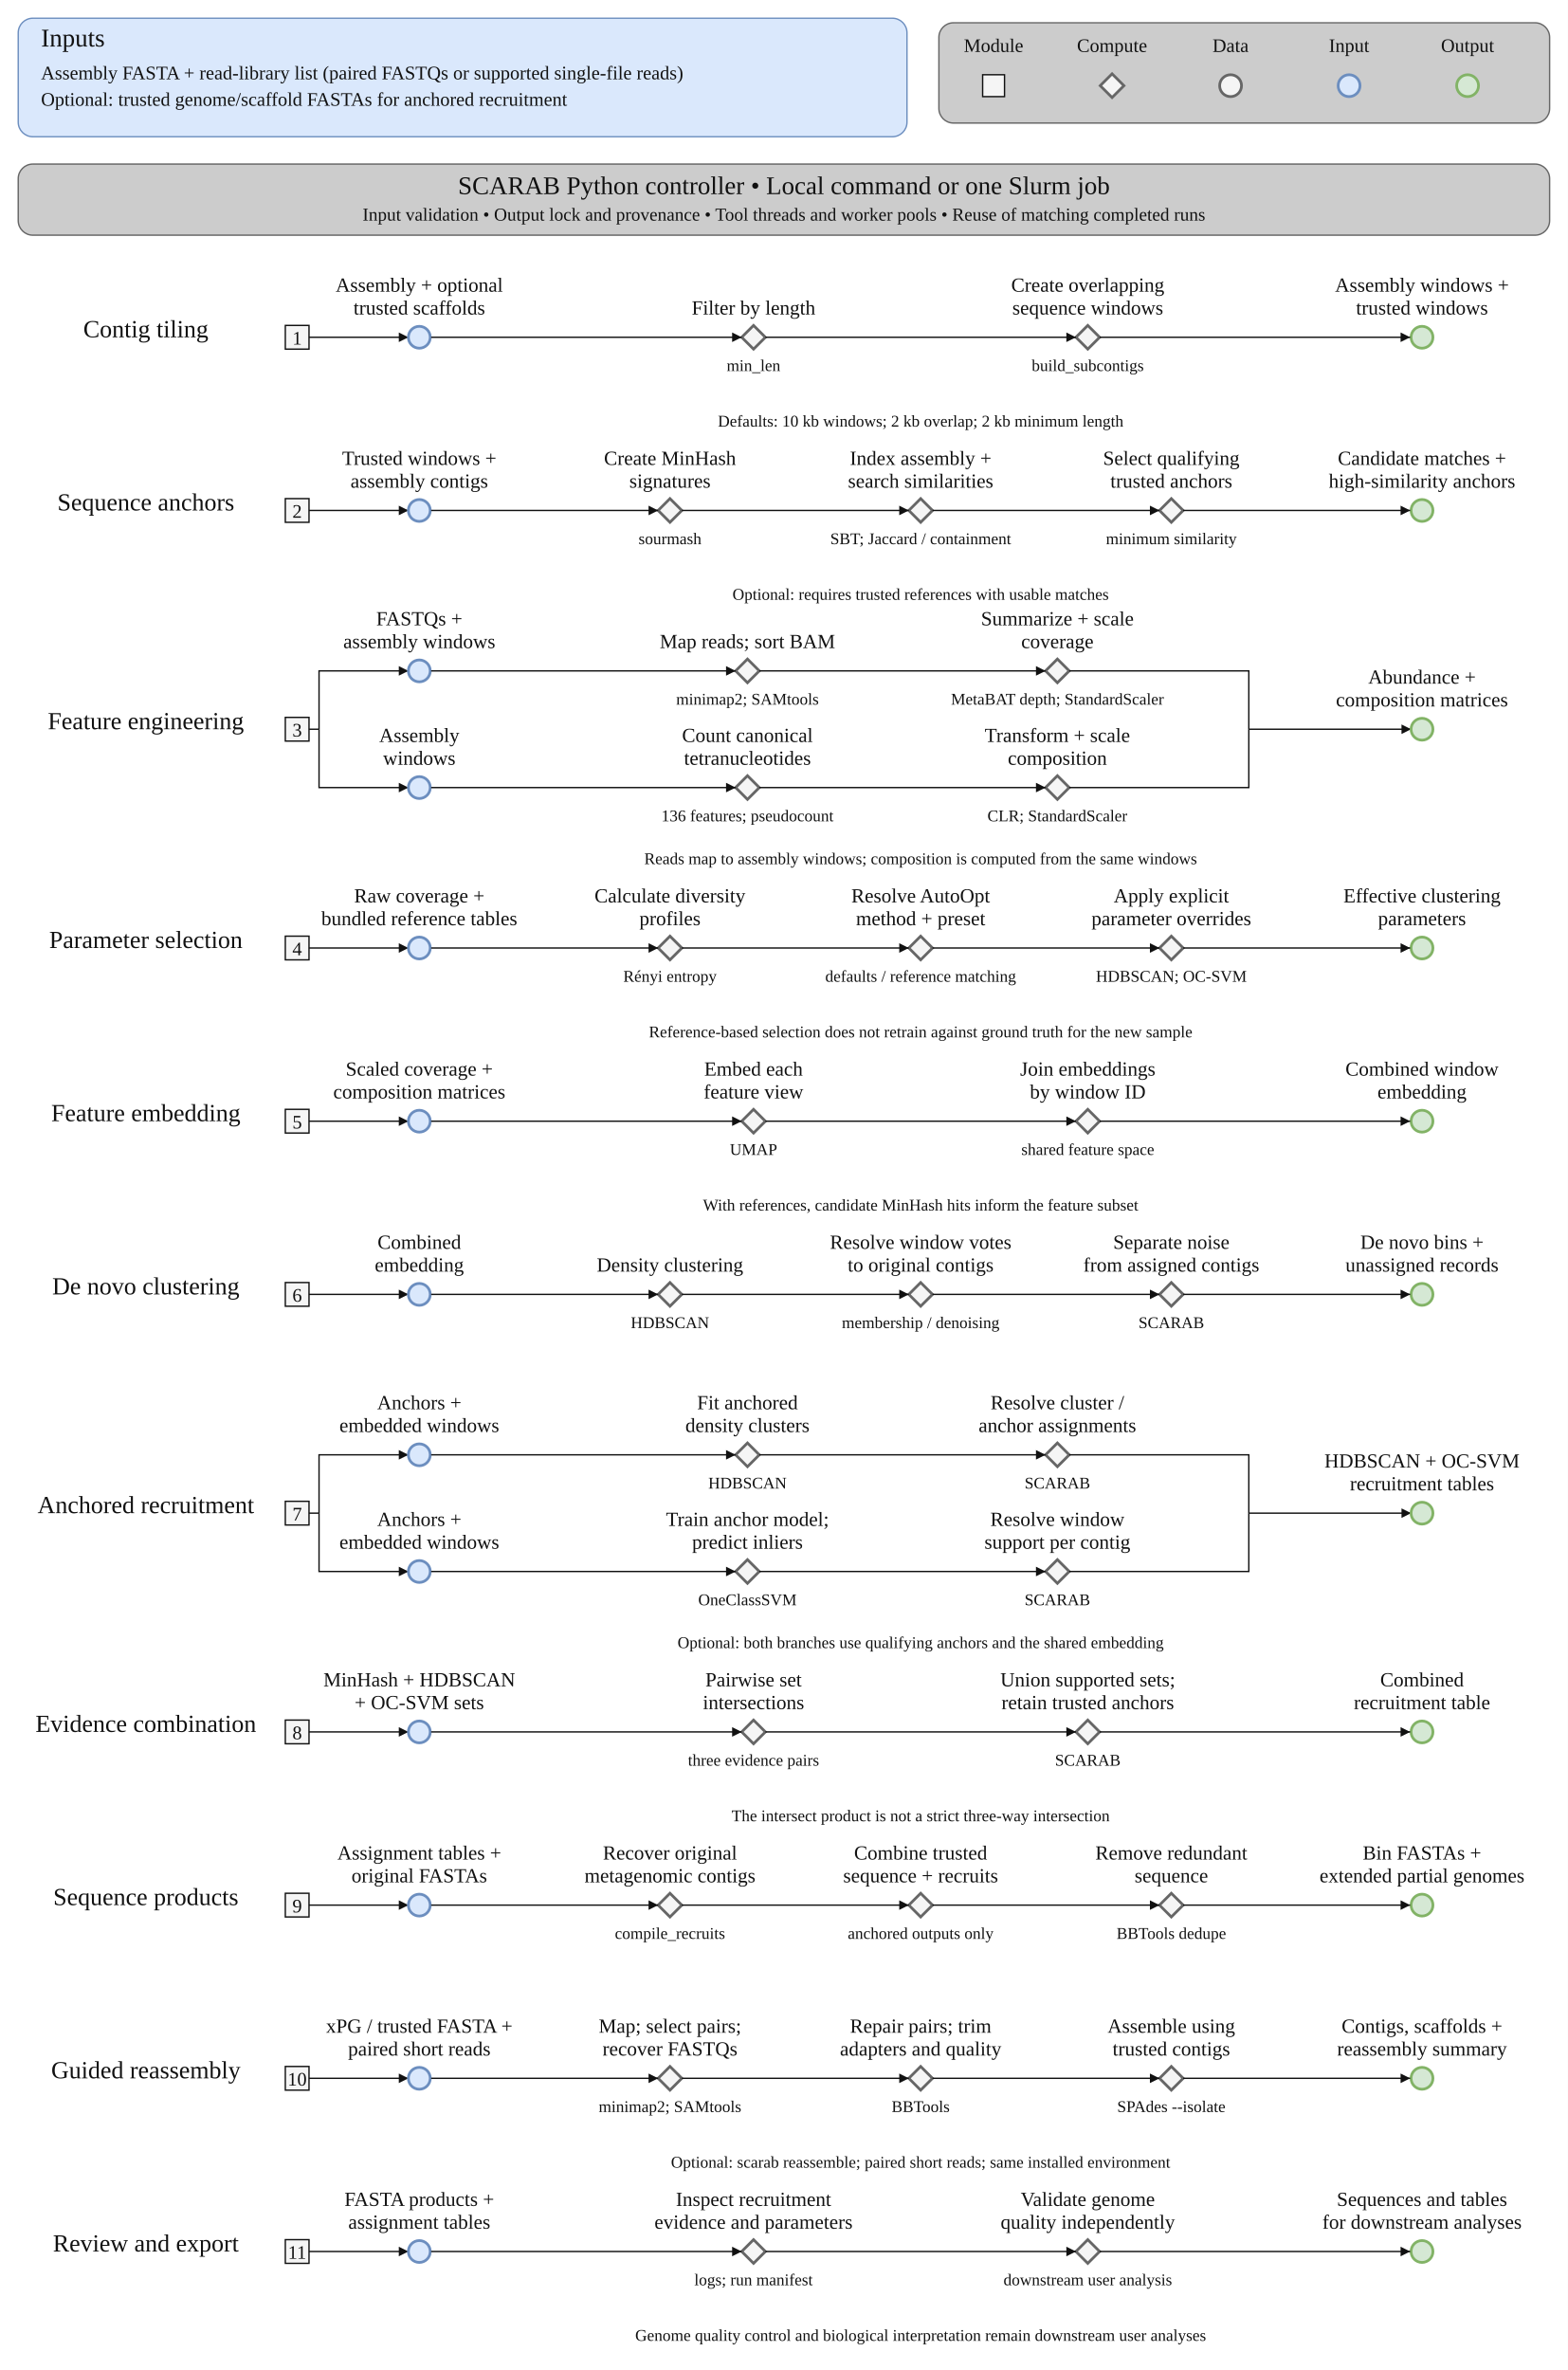
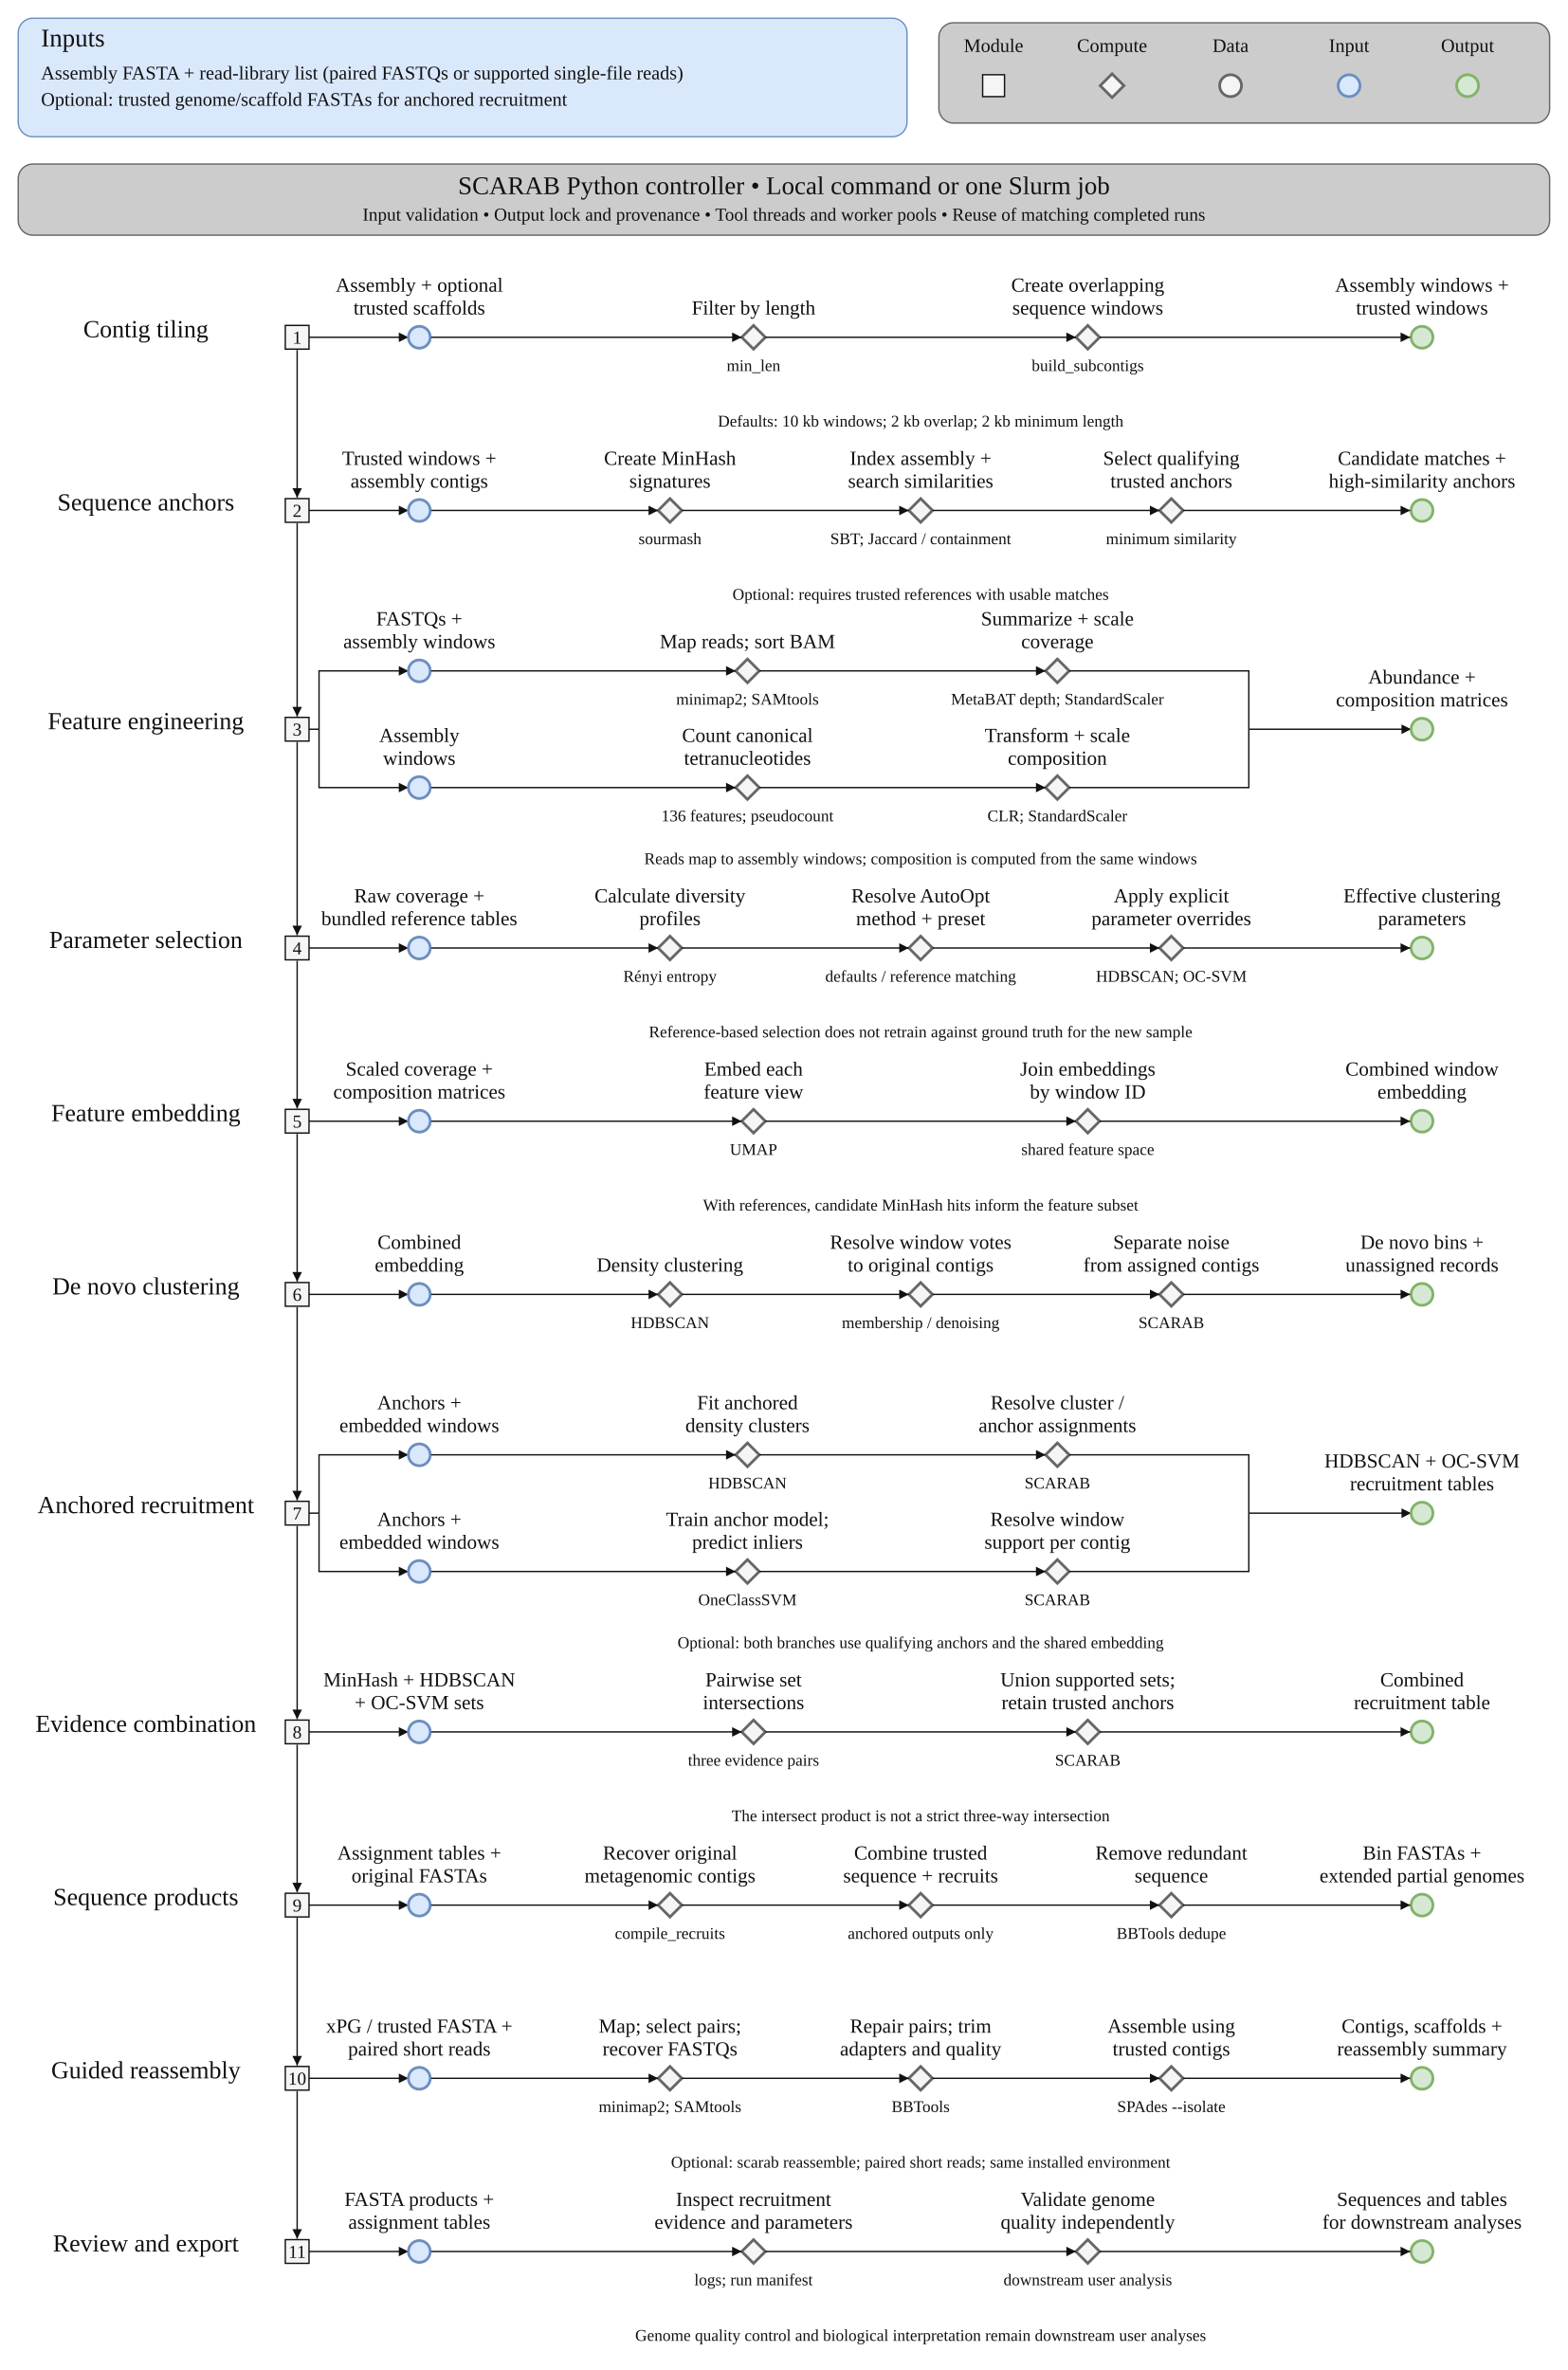
<svg xmlns="http://www.w3.org/2000/svg" width="1720" height="2600" viewBox="0 0 1720 2600" role="img" aria-labelledby="title desc">
  <rect width="100%" height="100%" fill="#ffffff" />
  <defs>
    <marker id="arrow" viewBox="0 0 10 10" refX="10" refY="5" markerWidth="7" markerHeight="7" orient="auto">
      <path d="M0 0 L10 5 L0 10 Z" fill="#111111" />
    </marker>
  </defs>
  <g font-family="Times New Roman, Times, serif" fill="#111111">
    <rect x="20" y="20" width="975" height="130" rx="16" fill="#DAE8FC" stroke="#6C8EBF" stroke-width="1.5" />
    <text x="45" y="51" font-size="28" text-anchor="start">Inputs</text>
    <text x="45" y="87" font-size="21" text-anchor="start">Assembly FASTA + read-library list (paired FASTQs or supported single-file reads)</text>
    <text x="45" y="116" font-size="21" text-anchor="start">Optional: trusted genome/scaffold FASTAs for anchored recruitment</text>
    <rect x="1030" y="25" width="670" height="110" rx="16" fill="#CCCCCC" stroke="#666666" stroke-width="1.5" />
    <text x="1090" y="57" font-size="21" text-anchor="middle">Module</text>
    <rect x="1078" y="82" width="24" height="24" rx="0" fill="#F5F5F5" stroke="#111111" stroke-width="1.5" />
    <text x="1220" y="57" font-size="21" text-anchor="middle">Compute</text>
    <path d="M1207 94 L1220 81 L1233 94 L1220 107 Z" fill="#f5f5f5" stroke="#666666" stroke-width="3" />
    <text x="1350" y="57" font-size="21" text-anchor="middle">Data</text>
    <circle cx="1350" cy="94" r="12" fill="#F5F5F5" stroke="#666666" stroke-width="3" />
    <text x="1480" y="57" font-size="21" text-anchor="middle">Input</text>
    <circle cx="1480" cy="94" r="12" fill="#DAE8FC" stroke="#6C8EBF" stroke-width="3" />
    <text x="1610" y="57" font-size="21" text-anchor="middle">Output</text>
    <circle cx="1610" cy="94" r="12" fill="#D5E8D4" stroke="#82B366" stroke-width="3" />
    <rect x="20" y="180" width="1680" height="78" rx="16" fill="#CCCCCC" stroke="#666666" stroke-width="1.5" />
    <text x="860" y="213" font-size="28" text-anchor="middle">SCARAB Python controller • Local command or one Slurm job</text>
    <text x="860" y="242" font-size="20" text-anchor="middle">Input validation • Output lock and provenance • Tool threads and worker pools • Reuse of matching completed runs</text>
    <text x="160" y="370.0" font-size="27" text-anchor="middle">Contig tiling</text>
    <rect x="313" y="357.0" width="26" height="26" rx="0" fill="#F5F5F5" stroke="#111111" stroke-width="1.5" />
-     <text x="326" y="378.0" font-size="21" text-anchor="middle">1</text>
+     <text x="326" y="377.0" font-size="20" text-anchor="middle">1</text>
    <path d="M339 370.0 L448 370.0" fill="none" stroke="#111111" stroke-width="1.5" marker-end="url(#arrow)" />
    <circle cx="460.0" cy="370.0" r="12" fill="#DAE8FC" stroke="#6C8EBF" stroke-width="3" />
    <text x="460.0" y="320.0" font-size="22" text-anchor="middle">Assembly + optional</text>
    <text x="460.0" y="345.0" font-size="22" text-anchor="middle">trusted scaffolds</text>
    <path d="M813.667 370.0 L826.667 357.0 L839.667 370.0 L826.667 383.0 Z" fill="#f5f5f5" stroke="#666666" stroke-width="3" />
    <text x="826.667" y="345.0" font-size="22" text-anchor="middle">Filter by length</text>
    <text x="826.667" y="407.0" font-size="18" text-anchor="middle">min_len</text>
    <path d="M1180.333 370.0 L1193.333 357.0 L1206.333 370.0 L1193.333 383.0 Z" fill="#f5f5f5" stroke="#666666" stroke-width="3" />
    <text x="1193.333" y="320.0" font-size="22" text-anchor="middle">Create overlapping</text>
    <text x="1193.333" y="345.0" font-size="22" text-anchor="middle">sequence windows</text>
    <text x="1193.333" y="407.0" font-size="18" text-anchor="middle">build_subcontigs</text>
    <circle cx="1560.0" cy="370.0" r="12" fill="#D5E8D4" stroke="#82B366" stroke-width="3" />
    <text x="1560.0" y="320.0" font-size="22" text-anchor="middle">Assembly windows +</text>
    <text x="1560.0" y="345.0" font-size="22" text-anchor="middle">trusted windows</text>
    <path d="M473.0 370.0 L813.667 370.0" fill="none" stroke="#111111" stroke-width="1.5" marker-end="url(#arrow)" />
    <path d="M839.667 370.0 L1180.333 370.0" fill="none" stroke="#111111" stroke-width="1.5" marker-end="url(#arrow)" />
    <path d="M1206.333 370.0 L1547.0 370.0" fill="none" stroke="#111111" stroke-width="1.5" marker-end="url(#arrow)" />
    <text x="1010" y="468" font-size="18" text-anchor="middle">Defaults: 10 kb windows; 2 kb overlap; 2 kb minimum length</text>
+     <path d="M326 384.0 L326 546.0" fill="none" stroke="#111111" stroke-width="1.5" marker-end="url(#arrow)" />
    <text x="160" y="560.0" font-size="27" text-anchor="middle">Sequence anchors</text>
    <rect x="313" y="547.0" width="26" height="26" rx="0" fill="#F5F5F5" stroke="#111111" stroke-width="1.5" />
-     <text x="326" y="568.0" font-size="21" text-anchor="middle">2</text>
+     <text x="326" y="567.0" font-size="20" text-anchor="middle">2</text>
    <path d="M339 560.0 L448 560.0" fill="none" stroke="#111111" stroke-width="1.5" marker-end="url(#arrow)" />
    <circle cx="460.0" cy="560.0" r="12" fill="#DAE8FC" stroke="#6C8EBF" stroke-width="3" />
    <text x="460.0" y="510.0" font-size="22" text-anchor="middle">Trusted windows +</text>
    <text x="460.0" y="535.0" font-size="22" text-anchor="middle">assembly contigs</text>
    <path d="M722.0 560.0 L735.0 547.0 L748.0 560.0 L735.0 573.0 Z" fill="#f5f5f5" stroke="#666666" stroke-width="3" />
    <text x="735.0" y="510.0" font-size="22" text-anchor="middle">Create MinHash</text>
    <text x="735.0" y="535.0" font-size="22" text-anchor="middle">signatures</text>
    <text x="735.0" y="597.0" font-size="18" text-anchor="middle">sourmash</text>
    <path d="M997.0 560.0 L1010.0 547.0 L1023.0 560.0 L1010.0 573.0 Z" fill="#f5f5f5" stroke="#666666" stroke-width="3" />
    <text x="1010.0" y="510.0" font-size="22" text-anchor="middle">Index assembly +</text>
    <text x="1010.0" y="535.0" font-size="22" text-anchor="middle">search similarities</text>
    <text x="1010.0" y="597.0" font-size="18" text-anchor="middle">SBT; Jaccard / containment</text>
    <path d="M1272.0 560.0 L1285.0 547.0 L1298.0 560.0 L1285.0 573.0 Z" fill="#f5f5f5" stroke="#666666" stroke-width="3" />
    <text x="1285.0" y="510.0" font-size="22" text-anchor="middle">Select qualifying</text>
    <text x="1285.0" y="535.0" font-size="22" text-anchor="middle">trusted anchors</text>
    <text x="1285.0" y="597.0" font-size="18" text-anchor="middle">minimum similarity</text>
    <circle cx="1560.0" cy="560.0" r="12" fill="#D5E8D4" stroke="#82B366" stroke-width="3" />
    <text x="1560.0" y="510.0" font-size="22" text-anchor="middle">Candidate matches +</text>
    <text x="1560.0" y="535.0" font-size="22" text-anchor="middle">high-similarity anchors</text>
    <path d="M473.0 560.0 L722.0 560.0" fill="none" stroke="#111111" stroke-width="1.5" marker-end="url(#arrow)" />
    <path d="M748.0 560.0 L997.0 560.0" fill="none" stroke="#111111" stroke-width="1.5" marker-end="url(#arrow)" />
    <path d="M1023.0 560.0 L1272.0 560.0" fill="none" stroke="#111111" stroke-width="1.5" marker-end="url(#arrow)" />
    <path d="M1298.0 560.0 L1547.0 560.0" fill="none" stroke="#111111" stroke-width="1.5" marker-end="url(#arrow)" />
    <text x="1010" y="658" font-size="18" text-anchor="middle">Optional: requires trusted references with usable matches</text>
+     <path d="M326 574.0 L326 786.0" fill="none" stroke="#111111" stroke-width="1.5" marker-end="url(#arrow)" />
    <text x="160" y="800.0" font-size="27" text-anchor="middle">Feature engineering</text>
    <rect x="313" y="787.0" width="26" height="26" rx="0" fill="#F5F5F5" stroke="#111111" stroke-width="1.5" />
-     <text x="326" y="808.0" font-size="21" text-anchor="middle">3</text>
+     <text x="326" y="807.0" font-size="20" text-anchor="middle">3</text>
    <path d="M339 800.0 L350 800.0" fill="none" stroke="#111111" stroke-width="1.5" />
    <path d="M350 800.0 L350 736.0 L448 736.0" fill="none" stroke="#111111" stroke-width="1.5" marker-end="url(#arrow)" />
    <circle cx="460" cy="736.0" r="12" fill="#DAE8FC" stroke="#6C8EBF" stroke-width="3" />
    <text x="460" y="686.0" font-size="22" text-anchor="middle">FASTQs +</text>
    <text x="460" y="711.0" font-size="22" text-anchor="middle">assembly windows</text>
    <path d="M807 736.0 L820 723.0 L833 736.0 L820 749.0 Z" fill="#f5f5f5" stroke="#666666" stroke-width="3" />
    <text x="820" y="711.0" font-size="22" text-anchor="middle">Map reads; sort BAM</text>
    <text x="820" y="773.0" font-size="18" text-anchor="middle">minimap2; SAMtools</text>
    <path d="M1147 736.0 L1160 723.0 L1173 736.0 L1160 749.0 Z" fill="#f5f5f5" stroke="#666666" stroke-width="3" />
    <text x="1160" y="686.0" font-size="22" text-anchor="middle">Summarize + scale</text>
    <text x="1160" y="711.0" font-size="22" text-anchor="middle">coverage</text>
    <text x="1160" y="773.0" font-size="18" text-anchor="middle">MetaBAT depth; StandardScaler</text>
    <path d="M473 736.0 L807 736.0" fill="none" stroke="#111111" stroke-width="1.5" marker-end="url(#arrow)" />
    <path d="M833 736.0 L1147 736.0" fill="none" stroke="#111111" stroke-width="1.5" marker-end="url(#arrow)" />
    <path d="M1173 736.0 L1370 736.0 L1370 800.0" fill="none" stroke="#111111" stroke-width="1.5" />
    <path d="M350 800.0 L350 864.0 L448 864.0" fill="none" stroke="#111111" stroke-width="1.5" marker-end="url(#arrow)" />
    <circle cx="460" cy="864.0" r="12" fill="#DAE8FC" stroke="#6C8EBF" stroke-width="3" />
    <text x="460" y="814.0" font-size="22" text-anchor="middle">Assembly</text>
    <text x="460" y="839.0" font-size="22" text-anchor="middle">windows</text>
    <path d="M807 864.0 L820 851.0 L833 864.0 L820 877.0 Z" fill="#f5f5f5" stroke="#666666" stroke-width="3" />
    <text x="820" y="814.0" font-size="22" text-anchor="middle">Count canonical</text>
    <text x="820" y="839.0" font-size="22" text-anchor="middle">tetranucleotides</text>
    <text x="820" y="901.0" font-size="18" text-anchor="middle">136 features; pseudocount</text>
    <path d="M1147 864.0 L1160 851.0 L1173 864.0 L1160 877.0 Z" fill="#f5f5f5" stroke="#666666" stroke-width="3" />
    <text x="1160" y="814.0" font-size="22" text-anchor="middle">Transform + scale</text>
    <text x="1160" y="839.0" font-size="22" text-anchor="middle">composition</text>
    <text x="1160" y="901.0" font-size="18" text-anchor="middle">CLR; StandardScaler</text>
    <path d="M473 864.0 L807 864.0" fill="none" stroke="#111111" stroke-width="1.5" marker-end="url(#arrow)" />
    <path d="M833 864.0 L1147 864.0" fill="none" stroke="#111111" stroke-width="1.5" marker-end="url(#arrow)" />
    <path d="M1173 864.0 L1370 864.0 L1370 800.0" fill="none" stroke="#111111" stroke-width="1.5" />
    <path d="M1370 800.0 L1548 800.0" fill="none" stroke="#111111" stroke-width="1.5" marker-end="url(#arrow)" />
    <circle cx="1560" cy="800.0" r="12" fill="#D5E8D4" stroke="#82B366" stroke-width="3" />
    <text x="1560" y="750.0" font-size="22" text-anchor="middle">Abundance +</text>
    <text x="1560" y="775.0" font-size="22" text-anchor="middle">composition matrices</text>
    <text x="1010" y="948" font-size="18" text-anchor="middle">Reads map to assembly windows; composition is computed from the same windows</text>
+     <path d="M326 814.0 L326 1026.0" fill="none" stroke="#111111" stroke-width="1.5" marker-end="url(#arrow)" />
    <text x="160" y="1040.0" font-size="27" text-anchor="middle">Parameter selection</text>
    <rect x="313" y="1027.0" width="26" height="26" rx="0" fill="#F5F5F5" stroke="#111111" stroke-width="1.5" />
-     <text x="326" y="1048.0" font-size="21" text-anchor="middle">4</text>
+     <text x="326" y="1047.0" font-size="20" text-anchor="middle">4</text>
    <path d="M339 1040.0 L448 1040.0" fill="none" stroke="#111111" stroke-width="1.5" marker-end="url(#arrow)" />
    <circle cx="460.0" cy="1040.0" r="12" fill="#DAE8FC" stroke="#6C8EBF" stroke-width="3" />
    <text x="460.0" y="990.0" font-size="22" text-anchor="middle">Raw coverage +</text>
    <text x="460.0" y="1015.0" font-size="22" text-anchor="middle">bundled reference tables</text>
    <path d="M722.0 1040.0 L735.0 1027.0 L748.0 1040.0 L735.0 1053.0 Z" fill="#f5f5f5" stroke="#666666" stroke-width="3" />
    <text x="735.0" y="990.0" font-size="22" text-anchor="middle">Calculate diversity</text>
    <text x="735.0" y="1015.0" font-size="22" text-anchor="middle">profiles</text>
    <text x="735.0" y="1077.0" font-size="18" text-anchor="middle">Rényi entropy</text>
    <path d="M997.0 1040.0 L1010.0 1027.0 L1023.0 1040.0 L1010.0 1053.0 Z" fill="#f5f5f5" stroke="#666666" stroke-width="3" />
    <text x="1010.0" y="990.0" font-size="22" text-anchor="middle">Resolve AutoOpt</text>
    <text x="1010.0" y="1015.0" font-size="22" text-anchor="middle">method + preset</text>
    <text x="1010.0" y="1077.0" font-size="18" text-anchor="middle">defaults / reference matching</text>
    <path d="M1272.0 1040.0 L1285.0 1027.0 L1298.0 1040.0 L1285.0 1053.0 Z" fill="#f5f5f5" stroke="#666666" stroke-width="3" />
    <text x="1285.0" y="990.0" font-size="22" text-anchor="middle">Apply explicit</text>
    <text x="1285.0" y="1015.0" font-size="22" text-anchor="middle">parameter overrides</text>
    <text x="1285.0" y="1077.0" font-size="18" text-anchor="middle">HDBSCAN; OC-SVM</text>
    <circle cx="1560.0" cy="1040.0" r="12" fill="#D5E8D4" stroke="#82B366" stroke-width="3" />
    <text x="1560.0" y="990.0" font-size="22" text-anchor="middle">Effective clustering</text>
    <text x="1560.0" y="1015.0" font-size="22" text-anchor="middle">parameters</text>
    <path d="M473.0 1040.0 L722.0 1040.0" fill="none" stroke="#111111" stroke-width="1.5" marker-end="url(#arrow)" />
    <path d="M748.0 1040.0 L997.0 1040.0" fill="none" stroke="#111111" stroke-width="1.5" marker-end="url(#arrow)" />
    <path d="M1023.0 1040.0 L1272.0 1040.0" fill="none" stroke="#111111" stroke-width="1.5" marker-end="url(#arrow)" />
    <path d="M1298.0 1040.0 L1547.0 1040.0" fill="none" stroke="#111111" stroke-width="1.5" marker-end="url(#arrow)" />
    <text x="1010" y="1138" font-size="18" text-anchor="middle">Reference-based selection does not retrain against ground truth for the new sample</text>
+     <path d="M326 1054.0 L326 1216.0" fill="none" stroke="#111111" stroke-width="1.5" marker-end="url(#arrow)" />
    <text x="160" y="1230.0" font-size="27" text-anchor="middle">Feature embedding</text>
    <rect x="313" y="1217.0" width="26" height="26" rx="0" fill="#F5F5F5" stroke="#111111" stroke-width="1.5" />
-     <text x="326" y="1238.0" font-size="21" text-anchor="middle">5</text>
+     <text x="326" y="1237.0" font-size="20" text-anchor="middle">5</text>
    <path d="M339 1230.0 L448 1230.0" fill="none" stroke="#111111" stroke-width="1.5" marker-end="url(#arrow)" />
    <circle cx="460.0" cy="1230.0" r="12" fill="#DAE8FC" stroke="#6C8EBF" stroke-width="3" />
    <text x="460.0" y="1180.0" font-size="22" text-anchor="middle">Scaled coverage +</text>
    <text x="460.0" y="1205.0" font-size="22" text-anchor="middle">composition matrices</text>
    <path d="M813.667 1230.0 L826.667 1217.0 L839.667 1230.0 L826.667 1243.0 Z" fill="#f5f5f5" stroke="#666666" stroke-width="3" />
    <text x="826.667" y="1180.0" font-size="22" text-anchor="middle">Embed each</text>
    <text x="826.667" y="1205.0" font-size="22" text-anchor="middle">feature view</text>
    <text x="826.667" y="1267.0" font-size="18" text-anchor="middle">UMAP</text>
    <path d="M1180.333 1230.0 L1193.333 1217.0 L1206.333 1230.0 L1193.333 1243.0 Z" fill="#f5f5f5" stroke="#666666" stroke-width="3" />
    <text x="1193.333" y="1180.0" font-size="22" text-anchor="middle">Join embeddings</text>
    <text x="1193.333" y="1205.0" font-size="22" text-anchor="middle">by window ID</text>
    <text x="1193.333" y="1267.0" font-size="18" text-anchor="middle">shared feature space</text>
    <circle cx="1560.0" cy="1230.0" r="12" fill="#D5E8D4" stroke="#82B366" stroke-width="3" />
    <text x="1560.0" y="1180.0" font-size="22" text-anchor="middle">Combined window</text>
    <text x="1560.0" y="1205.0" font-size="22" text-anchor="middle">embedding</text>
    <path d="M473.0 1230.0 L813.667 1230.0" fill="none" stroke="#111111" stroke-width="1.5" marker-end="url(#arrow)" />
    <path d="M839.667 1230.0 L1180.333 1230.0" fill="none" stroke="#111111" stroke-width="1.5" marker-end="url(#arrow)" />
    <path d="M1206.333 1230.0 L1547.0 1230.0" fill="none" stroke="#111111" stroke-width="1.5" marker-end="url(#arrow)" />
    <text x="1010" y="1328" font-size="18" text-anchor="middle">With references, candidate MinHash hits inform the feature subset</text>
+     <path d="M326 1244.0 L326 1406.0" fill="none" stroke="#111111" stroke-width="1.5" marker-end="url(#arrow)" />
    <text x="160" y="1420.0" font-size="27" text-anchor="middle">De novo clustering</text>
    <rect x="313" y="1407.0" width="26" height="26" rx="0" fill="#F5F5F5" stroke="#111111" stroke-width="1.5" />
-     <text x="326" y="1428.0" font-size="21" text-anchor="middle">6</text>
+     <text x="326" y="1427.0" font-size="20" text-anchor="middle">6</text>
    <path d="M339 1420.0 L448 1420.0" fill="none" stroke="#111111" stroke-width="1.5" marker-end="url(#arrow)" />
    <circle cx="460.0" cy="1420.0" r="12" fill="#DAE8FC" stroke="#6C8EBF" stroke-width="3" />
    <text x="460.0" y="1370.0" font-size="22" text-anchor="middle">Combined</text>
    <text x="460.0" y="1395.0" font-size="22" text-anchor="middle">embedding</text>
    <path d="M722.0 1420.0 L735.0 1407.0 L748.0 1420.0 L735.0 1433.0 Z" fill="#f5f5f5" stroke="#666666" stroke-width="3" />
    <text x="735.0" y="1395.0" font-size="22" text-anchor="middle">Density clustering</text>
    <text x="735.0" y="1457.0" font-size="18" text-anchor="middle">HDBSCAN</text>
    <path d="M997.0 1420.0 L1010.0 1407.0 L1023.0 1420.0 L1010.0 1433.0 Z" fill="#f5f5f5" stroke="#666666" stroke-width="3" />
    <text x="1010.0" y="1370.0" font-size="22" text-anchor="middle">Resolve window votes</text>
    <text x="1010.0" y="1395.0" font-size="22" text-anchor="middle">to original contigs</text>
    <text x="1010.0" y="1457.0" font-size="18" text-anchor="middle">membership / denoising</text>
    <path d="M1272.0 1420.0 L1285.0 1407.0 L1298.0 1420.0 L1285.0 1433.0 Z" fill="#f5f5f5" stroke="#666666" stroke-width="3" />
    <text x="1285.0" y="1370.0" font-size="22" text-anchor="middle">Separate noise</text>
    <text x="1285.0" y="1395.0" font-size="22" text-anchor="middle">from assigned contigs</text>
    <text x="1285.0" y="1457.0" font-size="18" text-anchor="middle">SCARAB</text>
    <circle cx="1560.0" cy="1420.0" r="12" fill="#D5E8D4" stroke="#82B366" stroke-width="3" />
    <text x="1560.0" y="1370.0" font-size="22" text-anchor="middle">De novo bins +</text>
    <text x="1560.0" y="1395.0" font-size="22" text-anchor="middle">unassigned records</text>
    <path d="M473.0 1420.0 L722.0 1420.0" fill="none" stroke="#111111" stroke-width="1.5" marker-end="url(#arrow)" />
    <path d="M748.0 1420.0 L997.0 1420.0" fill="none" stroke="#111111" stroke-width="1.5" marker-end="url(#arrow)" />
    <path d="M1023.0 1420.0 L1272.0 1420.0" fill="none" stroke="#111111" stroke-width="1.5" marker-end="url(#arrow)" />
    <path d="M1298.0 1420.0 L1547.0 1420.0" fill="none" stroke="#111111" stroke-width="1.5" marker-end="url(#arrow)" />
+     <path d="M326 1434.0 L326 1646.0" fill="none" stroke="#111111" stroke-width="1.5" marker-end="url(#arrow)" />
    <text x="160" y="1660.0" font-size="27" text-anchor="middle">Anchored recruitment</text>
    <rect x="313" y="1647.0" width="26" height="26" rx="0" fill="#F5F5F5" stroke="#111111" stroke-width="1.5" />
-     <text x="326" y="1668.0" font-size="21" text-anchor="middle">7</text>
+     <text x="326" y="1667.0" font-size="20" text-anchor="middle">7</text>
    <path d="M339 1660.0 L350 1660.0" fill="none" stroke="#111111" stroke-width="1.5" />
    <path d="M350 1660.0 L350 1596.0 L448 1596.0" fill="none" stroke="#111111" stroke-width="1.5" marker-end="url(#arrow)" />
    <circle cx="460" cy="1596.0" r="12" fill="#DAE8FC" stroke="#6C8EBF" stroke-width="3" />
    <text x="460" y="1546.0" font-size="22" text-anchor="middle">Anchors +</text>
    <text x="460" y="1571.0" font-size="22" text-anchor="middle">embedded windows</text>
    <path d="M807 1596.0 L820 1583.0 L833 1596.0 L820 1609.0 Z" fill="#f5f5f5" stroke="#666666" stroke-width="3" />
    <text x="820" y="1546.0" font-size="22" text-anchor="middle">Fit anchored</text>
    <text x="820" y="1571.0" font-size="22" text-anchor="middle">density clusters</text>
    <text x="820" y="1633.0" font-size="18" text-anchor="middle">HDBSCAN</text>
    <path d="M1147 1596.0 L1160 1583.0 L1173 1596.0 L1160 1609.0 Z" fill="#f5f5f5" stroke="#666666" stroke-width="3" />
    <text x="1160" y="1546.0" font-size="22" text-anchor="middle">Resolve cluster /</text>
    <text x="1160" y="1571.0" font-size="22" text-anchor="middle">anchor assignments</text>
    <text x="1160" y="1633.0" font-size="18" text-anchor="middle">SCARAB</text>
    <path d="M473 1596.0 L807 1596.0" fill="none" stroke="#111111" stroke-width="1.5" marker-end="url(#arrow)" />
    <path d="M833 1596.0 L1147 1596.0" fill="none" stroke="#111111" stroke-width="1.5" marker-end="url(#arrow)" />
    <path d="M1173 1596.0 L1370 1596.0 L1370 1660.0" fill="none" stroke="#111111" stroke-width="1.5" />
    <path d="M350 1660.0 L350 1724.0 L448 1724.0" fill="none" stroke="#111111" stroke-width="1.5" marker-end="url(#arrow)" />
    <circle cx="460" cy="1724.0" r="12" fill="#DAE8FC" stroke="#6C8EBF" stroke-width="3" />
    <text x="460" y="1674.0" font-size="22" text-anchor="middle">Anchors +</text>
    <text x="460" y="1699.0" font-size="22" text-anchor="middle">embedded windows</text>
    <path d="M807 1724.0 L820 1711.0 L833 1724.0 L820 1737.0 Z" fill="#f5f5f5" stroke="#666666" stroke-width="3" />
    <text x="820" y="1674.0" font-size="22" text-anchor="middle">Train anchor model;</text>
    <text x="820" y="1699.0" font-size="22" text-anchor="middle">predict inliers</text>
    <text x="820" y="1761.0" font-size="18" text-anchor="middle">OneClassSVM</text>
    <path d="M1147 1724.0 L1160 1711.0 L1173 1724.0 L1160 1737.0 Z" fill="#f5f5f5" stroke="#666666" stroke-width="3" />
    <text x="1160" y="1674.0" font-size="22" text-anchor="middle">Resolve window</text>
    <text x="1160" y="1699.0" font-size="22" text-anchor="middle">support per contig</text>
    <text x="1160" y="1761.0" font-size="18" text-anchor="middle">SCARAB</text>
    <path d="M473 1724.0 L807 1724.0" fill="none" stroke="#111111" stroke-width="1.5" marker-end="url(#arrow)" />
    <path d="M833 1724.0 L1147 1724.0" fill="none" stroke="#111111" stroke-width="1.5" marker-end="url(#arrow)" />
    <path d="M1173 1724.0 L1370 1724.0 L1370 1660.0" fill="none" stroke="#111111" stroke-width="1.5" />
    <path d="M1370 1660.0 L1548 1660.0" fill="none" stroke="#111111" stroke-width="1.5" marker-end="url(#arrow)" />
    <circle cx="1560" cy="1660.0" r="12" fill="#D5E8D4" stroke="#82B366" stroke-width="3" />
    <text x="1560" y="1610.0" font-size="22" text-anchor="middle">HDBSCAN + OC-SVM</text>
    <text x="1560" y="1635.0" font-size="22" text-anchor="middle">recruitment tables</text>
    <text x="1010" y="1808" font-size="18" text-anchor="middle">Optional: both branches use qualifying anchors and the shared embedding</text>
+     <path d="M326 1674.0 L326 1886.0" fill="none" stroke="#111111" stroke-width="1.5" marker-end="url(#arrow)" />
    <text x="160" y="1900.0" font-size="27" text-anchor="middle">Evidence combination</text>
    <rect x="313" y="1887.0" width="26" height="26" rx="0" fill="#F5F5F5" stroke="#111111" stroke-width="1.5" />
-     <text x="326" y="1908.0" font-size="21" text-anchor="middle">8</text>
+     <text x="326" y="1907.0" font-size="20" text-anchor="middle">8</text>
    <path d="M339 1900.0 L448 1900.0" fill="none" stroke="#111111" stroke-width="1.5" marker-end="url(#arrow)" />
    <circle cx="460.0" cy="1900.0" r="12" fill="#DAE8FC" stroke="#6C8EBF" stroke-width="3" />
    <text x="460.0" y="1850.0" font-size="22" text-anchor="middle">MinHash + HDBSCAN</text>
    <text x="460.0" y="1875.0" font-size="22" text-anchor="middle">+ OC-SVM sets</text>
    <path d="M813.667 1900.0 L826.667 1887.0 L839.667 1900.0 L826.667 1913.0 Z" fill="#f5f5f5" stroke="#666666" stroke-width="3" />
    <text x="826.667" y="1850.0" font-size="22" text-anchor="middle">Pairwise set</text>
    <text x="826.667" y="1875.0" font-size="22" text-anchor="middle">intersections</text>
    <text x="826.667" y="1937.0" font-size="18" text-anchor="middle">three evidence pairs</text>
    <path d="M1180.333 1900.0 L1193.333 1887.0 L1206.333 1900.0 L1193.333 1913.0 Z" fill="#f5f5f5" stroke="#666666" stroke-width="3" />
    <text x="1193.333" y="1850.0" font-size="22" text-anchor="middle">Union supported sets;</text>
    <text x="1193.333" y="1875.0" font-size="22" text-anchor="middle">retain trusted anchors</text>
    <text x="1193.333" y="1937.0" font-size="18" text-anchor="middle">SCARAB</text>
    <circle cx="1560.0" cy="1900.0" r="12" fill="#D5E8D4" stroke="#82B366" stroke-width="3" />
    <text x="1560.0" y="1850.0" font-size="22" text-anchor="middle">Combined</text>
    <text x="1560.0" y="1875.0" font-size="22" text-anchor="middle">recruitment table</text>
    <path d="M473.0 1900.0 L813.667 1900.0" fill="none" stroke="#111111" stroke-width="1.5" marker-end="url(#arrow)" />
    <path d="M839.667 1900.0 L1180.333 1900.0" fill="none" stroke="#111111" stroke-width="1.5" marker-end="url(#arrow)" />
    <path d="M1206.333 1900.0 L1547.0 1900.0" fill="none" stroke="#111111" stroke-width="1.5" marker-end="url(#arrow)" />
    <text x="1010" y="1998" font-size="18" text-anchor="middle">The intersect product is not a strict three-way intersection</text>
+     <path d="M326 1914.0 L326 2076.0" fill="none" stroke="#111111" stroke-width="1.5" marker-end="url(#arrow)" />
    <text x="160" y="2090.0" font-size="27" text-anchor="middle">Sequence products</text>
    <rect x="313" y="2077.0" width="26" height="26" rx="0" fill="#F5F5F5" stroke="#111111" stroke-width="1.5" />
-     <text x="326" y="2098.0" font-size="21" text-anchor="middle">9</text>
+     <text x="326" y="2097.0" font-size="20" text-anchor="middle">9</text>
    <path d="M339 2090.0 L448 2090.0" fill="none" stroke="#111111" stroke-width="1.5" marker-end="url(#arrow)" />
    <circle cx="460.0" cy="2090.0" r="12" fill="#DAE8FC" stroke="#6C8EBF" stroke-width="3" />
    <text x="460.0" y="2040.0" font-size="22" text-anchor="middle">Assignment tables +</text>
    <text x="460.0" y="2065.0" font-size="22" text-anchor="middle">original FASTAs</text>
    <path d="M722.0 2090.0 L735.0 2077.0 L748.0 2090.0 L735.0 2103.0 Z" fill="#f5f5f5" stroke="#666666" stroke-width="3" />
    <text x="735.0" y="2040.0" font-size="22" text-anchor="middle">Recover original</text>
    <text x="735.0" y="2065.0" font-size="22" text-anchor="middle">metagenomic contigs</text>
    <text x="735.0" y="2127.0" font-size="18" text-anchor="middle">compile_recruits</text>
    <path d="M997.0 2090.0 L1010.0 2077.0 L1023.0 2090.0 L1010.0 2103.0 Z" fill="#f5f5f5" stroke="#666666" stroke-width="3" />
    <text x="1010.0" y="2040.0" font-size="22" text-anchor="middle">Combine trusted</text>
    <text x="1010.0" y="2065.0" font-size="22" text-anchor="middle">sequence + recruits</text>
    <text x="1010.0" y="2127.0" font-size="18" text-anchor="middle">anchored outputs only</text>
    <path d="M1272.0 2090.0 L1285.0 2077.0 L1298.0 2090.0 L1285.0 2103.0 Z" fill="#f5f5f5" stroke="#666666" stroke-width="3" />
    <text x="1285.0" y="2040.0" font-size="22" text-anchor="middle">Remove redundant</text>
    <text x="1285.0" y="2065.0" font-size="22" text-anchor="middle">sequence</text>
    <text x="1285.0" y="2127.0" font-size="18" text-anchor="middle">BBTools dedupe</text>
    <circle cx="1560.0" cy="2090.0" r="12" fill="#D5E8D4" stroke="#82B366" stroke-width="3" />
    <text x="1560.0" y="2040.0" font-size="22" text-anchor="middle">Bin FASTAs +</text>
    <text x="1560.0" y="2065.0" font-size="22" text-anchor="middle">extended partial genomes</text>
    <path d="M473.0 2090.0 L722.0 2090.0" fill="none" stroke="#111111" stroke-width="1.5" marker-end="url(#arrow)" />
    <path d="M748.0 2090.0 L997.0 2090.0" fill="none" stroke="#111111" stroke-width="1.5" marker-end="url(#arrow)" />
    <path d="M1023.0 2090.0 L1272.0 2090.0" fill="none" stroke="#111111" stroke-width="1.5" marker-end="url(#arrow)" />
    <path d="M1298.0 2090.0 L1547.0 2090.0" fill="none" stroke="#111111" stroke-width="1.5" marker-end="url(#arrow)" />
+     <path d="M326 2104.0 L326 2266.0" fill="none" stroke="#111111" stroke-width="1.5" marker-end="url(#arrow)" />
    <text x="160" y="2280.0" font-size="27" text-anchor="middle">Guided reassembly</text>
    <rect x="313" y="2267.0" width="26" height="26" rx="0" fill="#F5F5F5" stroke="#111111" stroke-width="1.5" />
-     <text x="326" y="2288.0" font-size="21" text-anchor="middle">10</text>
+     <text x="326" y="2287.0" font-size="20" text-anchor="middle">10</text>
    <path d="M339 2280.0 L448 2280.0" fill="none" stroke="#111111" stroke-width="1.5" marker-end="url(#arrow)" />
    <circle cx="460.0" cy="2280.0" r="12" fill="#DAE8FC" stroke="#6C8EBF" stroke-width="3" />
    <text x="460.0" y="2230.0" font-size="22" text-anchor="middle">xPG / trusted FASTA +</text>
    <text x="460.0" y="2255.0" font-size="22" text-anchor="middle">paired short reads</text>
    <path d="M722.0 2280.0 L735.0 2267.0 L748.0 2280.0 L735.0 2293.0 Z" fill="#f5f5f5" stroke="#666666" stroke-width="3" />
    <text x="735.0" y="2230.0" font-size="22" text-anchor="middle">Map; select pairs;</text>
    <text x="735.0" y="2255.0" font-size="22" text-anchor="middle">recover FASTQs</text>
    <text x="735.0" y="2317.0" font-size="18" text-anchor="middle">minimap2; SAMtools</text>
    <path d="M997.0 2280.0 L1010.0 2267.0 L1023.0 2280.0 L1010.0 2293.0 Z" fill="#f5f5f5" stroke="#666666" stroke-width="3" />
    <text x="1010.0" y="2230.0" font-size="22" text-anchor="middle">Repair pairs; trim</text>
    <text x="1010.0" y="2255.0" font-size="22" text-anchor="middle">adapters and quality</text>
    <text x="1010.0" y="2317.0" font-size="18" text-anchor="middle">BBTools</text>
    <path d="M1272.0 2280.0 L1285.0 2267.0 L1298.0 2280.0 L1285.0 2293.0 Z" fill="#f5f5f5" stroke="#666666" stroke-width="3" />
    <text x="1285.0" y="2230.0" font-size="22" text-anchor="middle">Assemble using</text>
    <text x="1285.0" y="2255.0" font-size="22" text-anchor="middle">trusted contigs</text>
    <text x="1285.0" y="2317.0" font-size="18" text-anchor="middle">SPAdes --isolate</text>
    <circle cx="1560.0" cy="2280.0" r="12" fill="#D5E8D4" stroke="#82B366" stroke-width="3" />
    <text x="1560.0" y="2230.0" font-size="22" text-anchor="middle">Contigs, scaffolds +</text>
    <text x="1560.0" y="2255.0" font-size="22" text-anchor="middle">reassembly summary</text>
    <path d="M473.0 2280.0 L722.0 2280.0" fill="none" stroke="#111111" stroke-width="1.5" marker-end="url(#arrow)" />
    <path d="M748.0 2280.0 L997.0 2280.0" fill="none" stroke="#111111" stroke-width="1.5" marker-end="url(#arrow)" />
    <path d="M1023.0 2280.0 L1272.0 2280.0" fill="none" stroke="#111111" stroke-width="1.5" marker-end="url(#arrow)" />
    <path d="M1298.0 2280.0 L1547.0 2280.0" fill="none" stroke="#111111" stroke-width="1.5" marker-end="url(#arrow)" />
    <text x="1010" y="2378" font-size="18" text-anchor="middle">Optional: scarab reassemble; paired short reads; same installed environment</text>
+     <path d="M326 2294.0 L326 2456.0" fill="none" stroke="#111111" stroke-width="1.5" marker-end="url(#arrow)" />
    <text x="160" y="2470.0" font-size="27" text-anchor="middle">Review and export</text>
    <rect x="313" y="2457.0" width="26" height="26" rx="0" fill="#F5F5F5" stroke="#111111" stroke-width="1.5" />
-     <text x="326" y="2478.0" font-size="21" text-anchor="middle">11</text>
+     <text x="326" y="2477.0" font-size="20" text-anchor="middle">11</text>
    <path d="M339 2470.0 L448 2470.0" fill="none" stroke="#111111" stroke-width="1.5" marker-end="url(#arrow)" />
    <circle cx="460.0" cy="2470.0" r="12" fill="#DAE8FC" stroke="#6C8EBF" stroke-width="3" />
    <text x="460.0" y="2420.0" font-size="22" text-anchor="middle">FASTA products +</text>
    <text x="460.0" y="2445.0" font-size="22" text-anchor="middle">assignment tables</text>
    <path d="M813.667 2470.0 L826.667 2457.0 L839.667 2470.0 L826.667 2483.0 Z" fill="#f5f5f5" stroke="#666666" stroke-width="3" />
    <text x="826.667" y="2420.0" font-size="22" text-anchor="middle">Inspect recruitment</text>
    <text x="826.667" y="2445.0" font-size="22" text-anchor="middle">evidence and parameters</text>
    <text x="826.667" y="2507.0" font-size="18" text-anchor="middle">logs; run manifest</text>
    <path d="M1180.333 2470.0 L1193.333 2457.0 L1206.333 2470.0 L1193.333 2483.0 Z" fill="#f5f5f5" stroke="#666666" stroke-width="3" />
    <text x="1193.333" y="2420.0" font-size="22" text-anchor="middle">Validate genome</text>
    <text x="1193.333" y="2445.0" font-size="22" text-anchor="middle">quality independently</text>
    <text x="1193.333" y="2507.0" font-size="18" text-anchor="middle">downstream user analysis</text>
    <circle cx="1560.0" cy="2470.0" r="12" fill="#D5E8D4" stroke="#82B366" stroke-width="3" />
    <text x="1560.0" y="2420.0" font-size="22" text-anchor="middle">Sequences and tables</text>
    <text x="1560.0" y="2445.0" font-size="22" text-anchor="middle">for downstream analyses</text>
    <path d="M473.0 2470.0 L813.667 2470.0" fill="none" stroke="#111111" stroke-width="1.5" marker-end="url(#arrow)" />
    <path d="M839.667 2470.0 L1180.333 2470.0" fill="none" stroke="#111111" stroke-width="1.5" marker-end="url(#arrow)" />
    <path d="M1206.333 2470.0 L1547.0 2470.0" fill="none" stroke="#111111" stroke-width="1.5" marker-end="url(#arrow)" />
    <text x="1010" y="2568" font-size="18" text-anchor="middle">Genome quality control and biological interpretation remain downstream user analyses</text>
  </g>
</svg>
